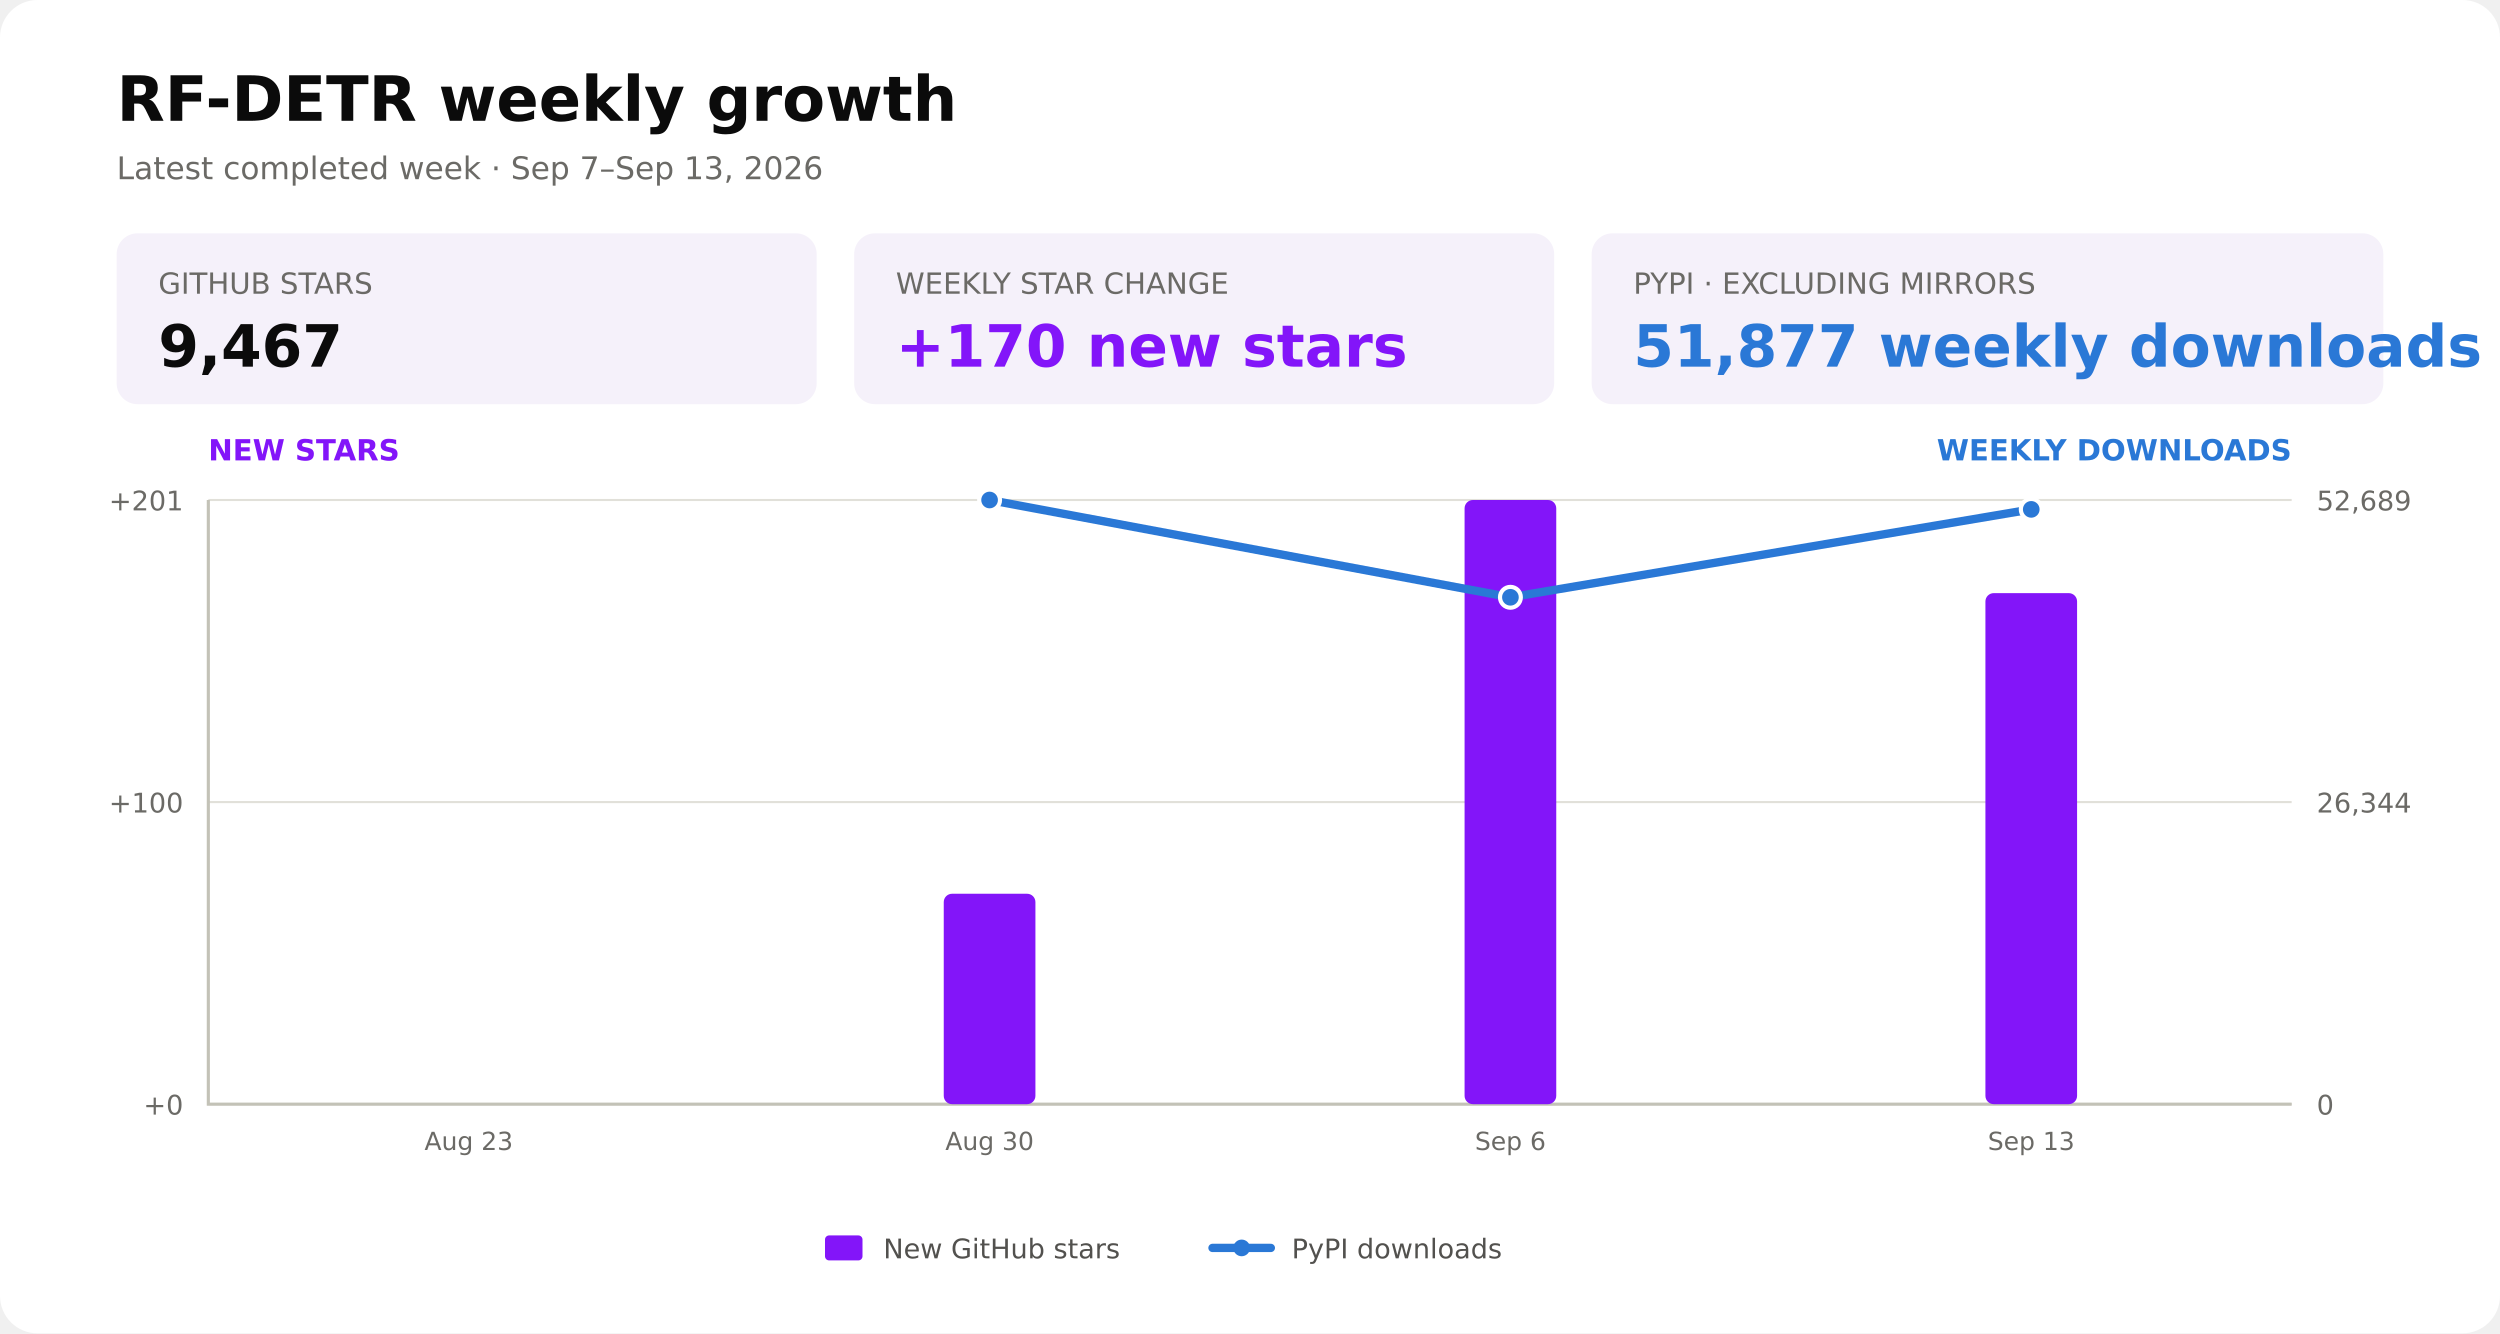
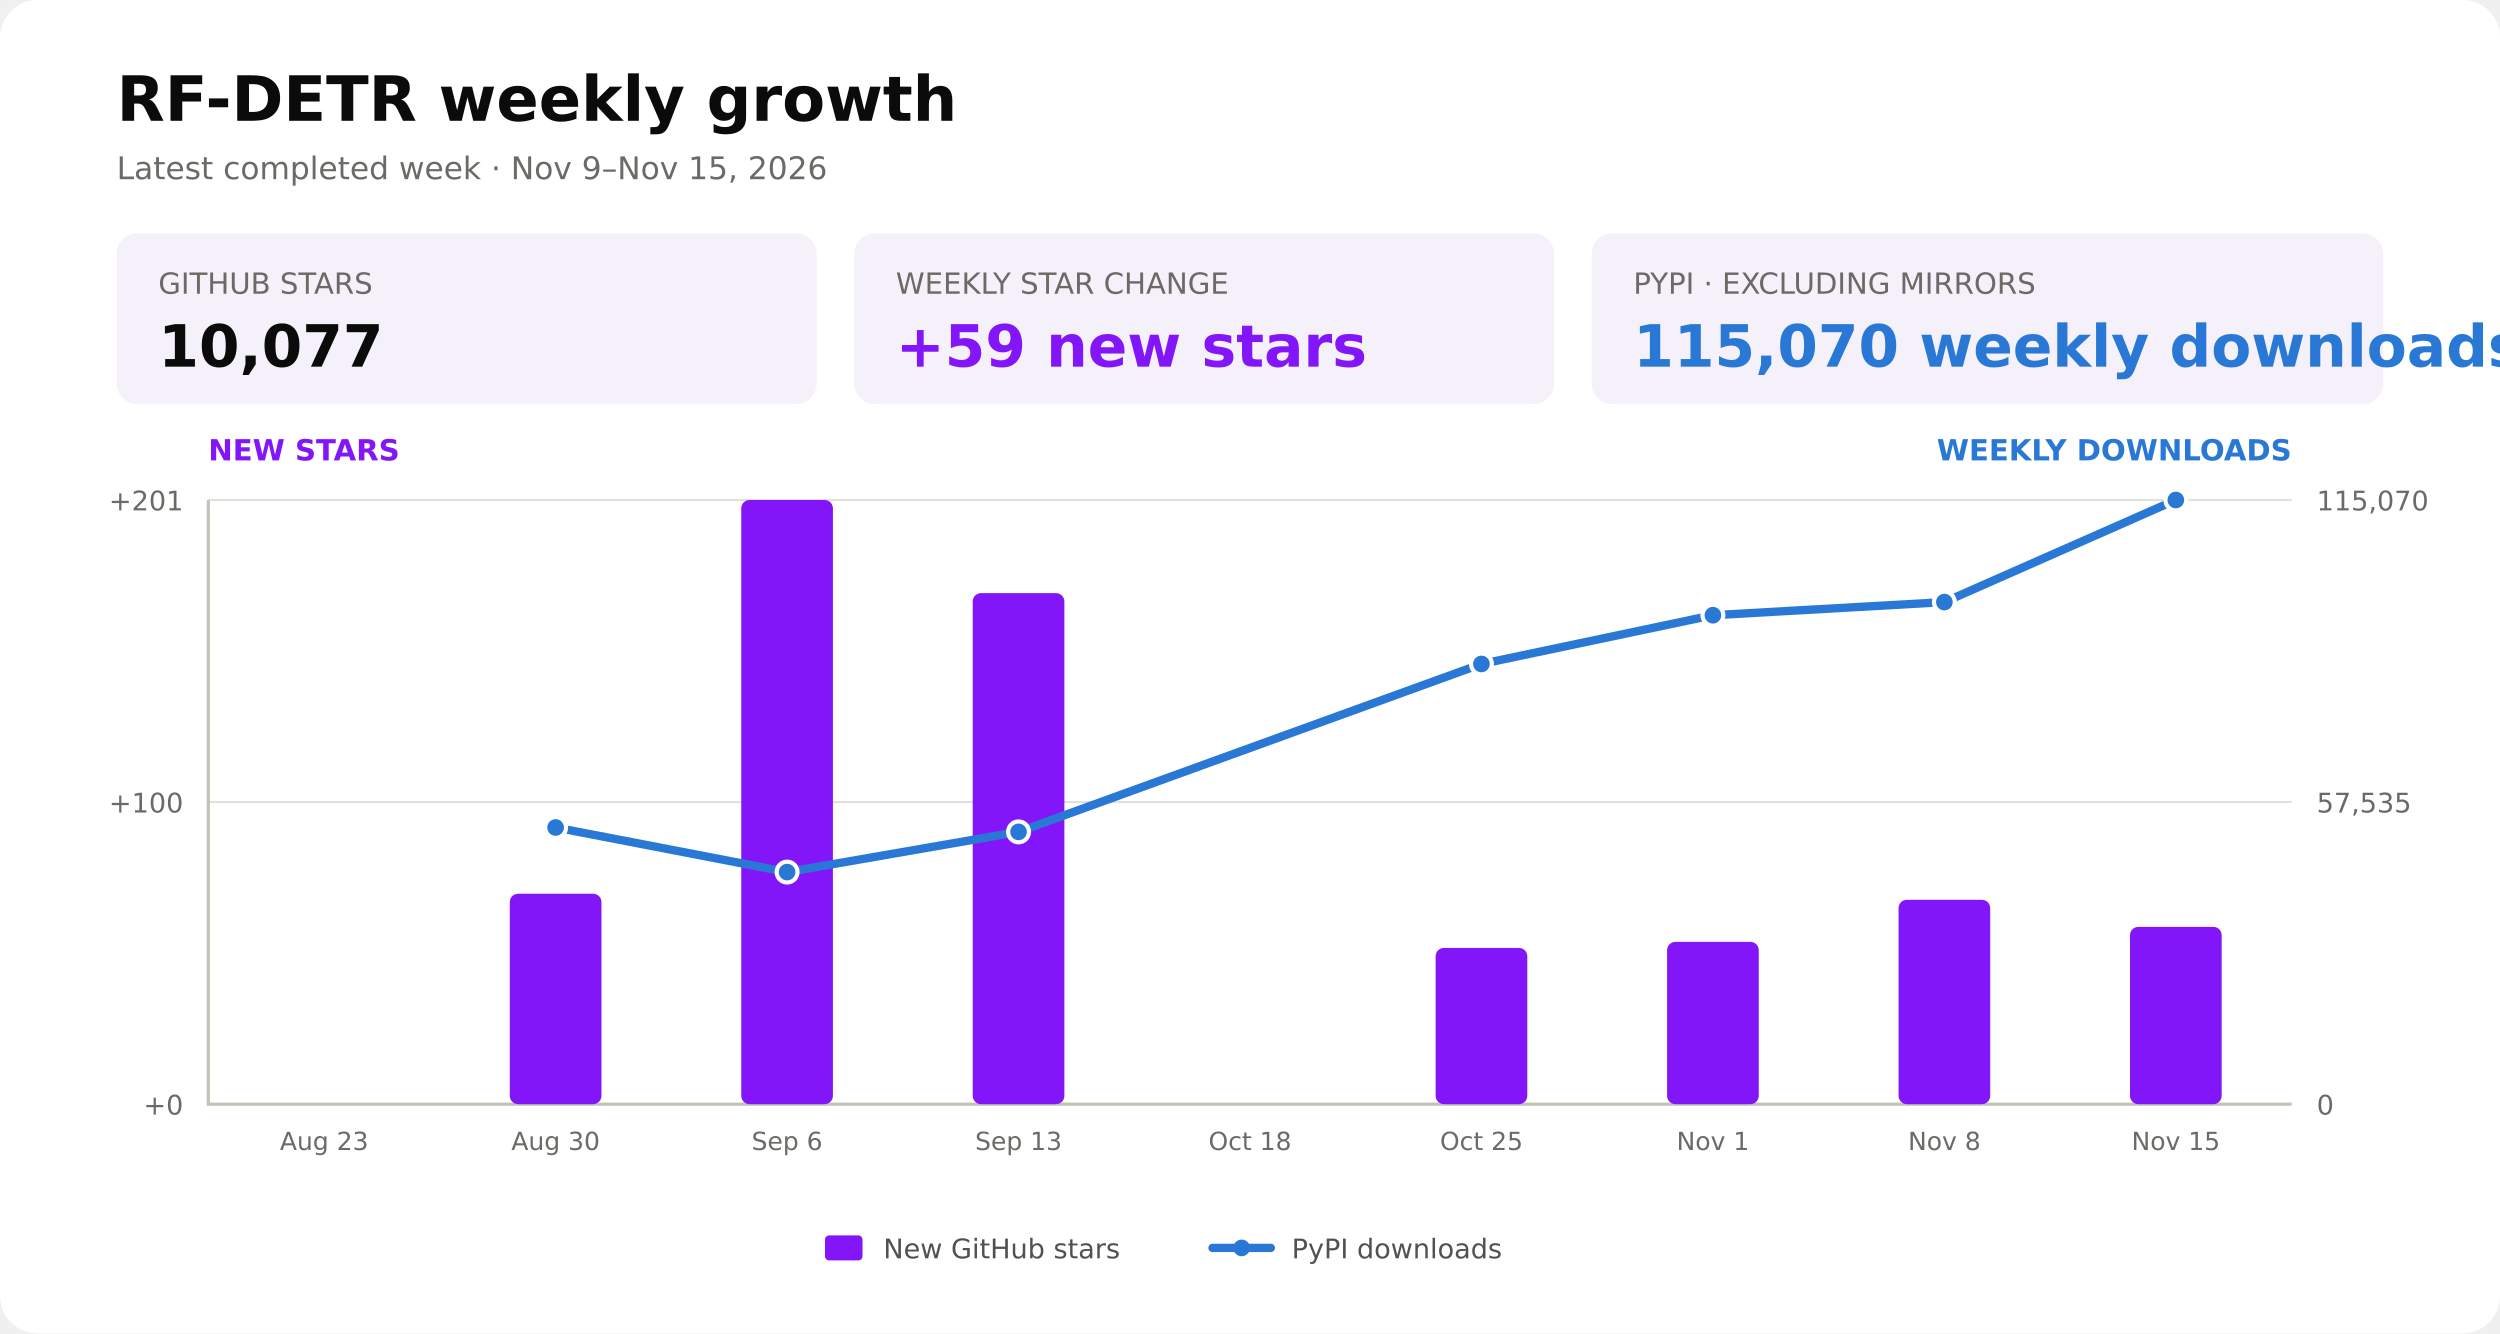
<svg xmlns="http://www.w3.org/2000/svg" width="1200" height="640" viewBox="0 0 1200 640" role="img" aria-labelledby="title description">
  <rect width="1200" height="640" rx="18" fill="#ffffff" />
  <text x="56" y="58" fill="#0b0b0b" font-family="DejaVu Sans, Arial, sans-serif" font-size="30" font-weight="700">RF-DETR weekly growth</text>
-   <text x="56" y="86" fill="#6b6a66" font-family="DejaVu Sans, Arial, sans-serif" font-size="15">Latest completed week · Sep 7–Sep 13, 2026</text>
+   <text x="56" y="86" fill="#6b6a66" font-family="DejaVu Sans, Arial, sans-serif" font-size="15">Latest completed week · Nov 9–Nov 15, 2026</text>
  <g font-family="DejaVu Sans, Arial, sans-serif">
    <rect x="56" y="112" width="336" height="82" rx="10" fill="#f5f1fa" />
    <text x="76" y="141" fill="#6b6a66" font-size="14">GITHUB STARS</text>
-     <text x="76" y="176" fill="#0b0b0b" font-size="28" font-weight="700">9,467</text>
+     <text x="76" y="176" fill="#0b0b0b" font-size="28" font-weight="700">10,077</text>
    <rect x="410" y="112" width="336" height="82" rx="10" fill="#f5f1fa" />
    <text x="430" y="141" fill="#6b6a66" font-size="14">WEEKLY STAR CHANGE</text>
-     <text x="430" y="176" fill="#8315f9" font-size="28" font-weight="700">+170 new stars</text>
+     <text x="430" y="176" fill="#8315f9" font-size="28" font-weight="700">+59 new stars</text>
    <rect x="764" y="112" width="380" height="82" rx="10" fill="#f5f1fa" />
    <text x="784" y="141" fill="#6b6a66" font-size="14">PYPI · EXCLUDING MIRRORS</text>
-     <text x="784" y="176" fill="#2a78d6" font-size="28" font-weight="700">51,877 weekly downloads</text>
+     <text x="784" y="176" fill="#2a78d6" font-size="28" font-weight="700">115,070 weekly downloads</text>
  </g>
  <g aria-hidden="true" fill="none" stroke="#e1e0d9" stroke-width="1">
    <path d="M100 530.0H1100" />
    <path d="M100 385.0H1100" />
    <path d="M100 240.0H1100" />
  </g>
  <path d="M100 240V530H1100" fill="none" stroke="#c3c2b7" stroke-width="1.5" />
  <g fill="#6b6a66" font-family="DejaVu Sans, Arial, sans-serif" font-size="13">
    <text x="88" y="535.0" text-anchor="end">+0</text>
    <text x="1112" y="535.0" text-anchor="start">0</text>
    <text x="88" y="390.0" text-anchor="end">+100</text>
-     <text x="1112" y="390.0" text-anchor="start">26,344</text>
+     <text x="1112" y="390.0" text-anchor="start">57,535</text>
    <text x="88" y="245.0" text-anchor="end">+201</text>
-     <text x="1112" y="245.0" text-anchor="start">52,689</text>
+     <text x="1112" y="245.0" text-anchor="start">115,070</text>
    <text x="100" y="221" fill="#8315f9" font-size="14" font-weight="700">NEW STARS</text>
    <text x="1100" y="221" fill="#2a78d6" font-size="14" font-weight="700" text-anchor="end">WEEKLY DOWNLOADS</text>
  </g>
  <g id="weekly-stars-bars">
-     <rect x="453.0" y="429.0" width="44.0" height="101.0" rx="4" fill="#8315f9" />
-     <rect x="703.0" y="240.0" width="44.0" height="290.0" rx="4" fill="#8315f9" />
-     <rect x="953.0" y="284.7" width="44.0" height="245.3" rx="4" fill="#8315f9" />
+     <rect x="244.7" y="429.0" width="44.0" height="101.0" rx="4" fill="#8315f9" />
+     <rect x="355.8" y="240.0" width="44.0" height="290.0" rx="4" fill="#8315f9" />
+     <rect x="466.9" y="284.7" width="44.0" height="245.3" rx="4" fill="#8315f9" />
+     <rect x="689.1" y="455.0" width="44.0" height="75.0" rx="4" fill="#8315f9" />
+     <rect x="800.2" y="452.1" width="44.0" height="77.9" rx="4" fill="#8315f9" />
+     <rect x="911.3" y="431.9" width="44.0" height="98.1" rx="4" fill="#8315f9" />
+     <rect x="1022.4" y="444.9" width="44.0" height="85.1" rx="4" fill="#8315f9" />
  </g>
  <g id="weekly-downloads-line">
-     <polyline points="475.0,240.0 725.0,286.7 975.0,244.5" fill="none" stroke="#2a78d6" stroke-width="4" stroke-linecap="round" stroke-linejoin="round" />
-     <circle cx="475.0" cy="240.0" r="5" fill="#2a78d6" stroke="#ffffff" stroke-width="2" />
-     <circle cx="725.0" cy="286.7" r="5" fill="#2a78d6" stroke="#ffffff" stroke-width="2" />
-     <circle cx="975.0" cy="244.5" r="5" fill="#2a78d6" stroke="#ffffff" stroke-width="2" />
+     <polyline points="266.7,397.2 377.8,418.6 488.9,399.3 711.1,318.7 822.2,295.3 933.3,289.0 1044.4,240.0" fill="none" stroke="#2a78d6" stroke-width="4" stroke-linecap="round" stroke-linejoin="round" />
+     <circle cx="266.7" cy="397.2" r="5" fill="#2a78d6" stroke="#ffffff" stroke-width="2" />
+     <circle cx="377.8" cy="418.6" r="5" fill="#2a78d6" stroke="#ffffff" stroke-width="2" />
+     <circle cx="488.9" cy="399.3" r="5" fill="#2a78d6" stroke="#ffffff" stroke-width="2" />
+     <circle cx="711.1" cy="318.7" r="5" fill="#2a78d6" stroke="#ffffff" stroke-width="2" />
+     <circle cx="822.2" cy="295.3" r="5" fill="#2a78d6" stroke="#ffffff" stroke-width="2" />
+     <circle cx="933.3" cy="289.0" r="5" fill="#2a78d6" stroke="#ffffff" stroke-width="2" />
+     <circle cx="1044.4" cy="240.0" r="5" fill="#2a78d6" stroke="#ffffff" stroke-width="2" />
  </g>
  <g fill="#6b6a66" font-family="DejaVu Sans, Arial, sans-serif" font-size="12" text-anchor="middle">
-     <text x="225.0" y="552">Aug 23</text>
-     <text x="475.0" y="552">Aug 30</text>
-     <text x="725.0" y="552">Sep 6</text>
-     <text x="975.0" y="552">Sep 13</text>
+     <text x="155.6" y="552">Aug 23</text>
+     <text x="266.7" y="552">Aug 30</text>
+     <text x="377.8" y="552">Sep 6</text>
+     <text x="488.9" y="552">Sep 13</text>
+     <text x="600.0" y="552">Oct 18</text>
+     <text x="711.1" y="552">Oct 25</text>
+     <text x="822.2" y="552">Nov 1</text>
+     <text x="933.3" y="552">Nov 8</text>
+     <text x="1044.4" y="552">Nov 15</text>
  </g>
  <g font-family="DejaVu Sans, Arial, sans-serif" font-size="13" fill="#52514e">
    <rect x="396" y="593" width="18" height="12" rx="2" fill="#8315f9" />
    <text x="424" y="604">New GitHub stars</text>
    <path d="M582 599H610" fill="none" stroke="#2a78d6" stroke-width="4" stroke-linecap="round" />
    <circle cx="596" cy="599" r="4" fill="#2a78d6" />
    <text x="620" y="604">PyPI downloads</text>
  </g>
</svg>
